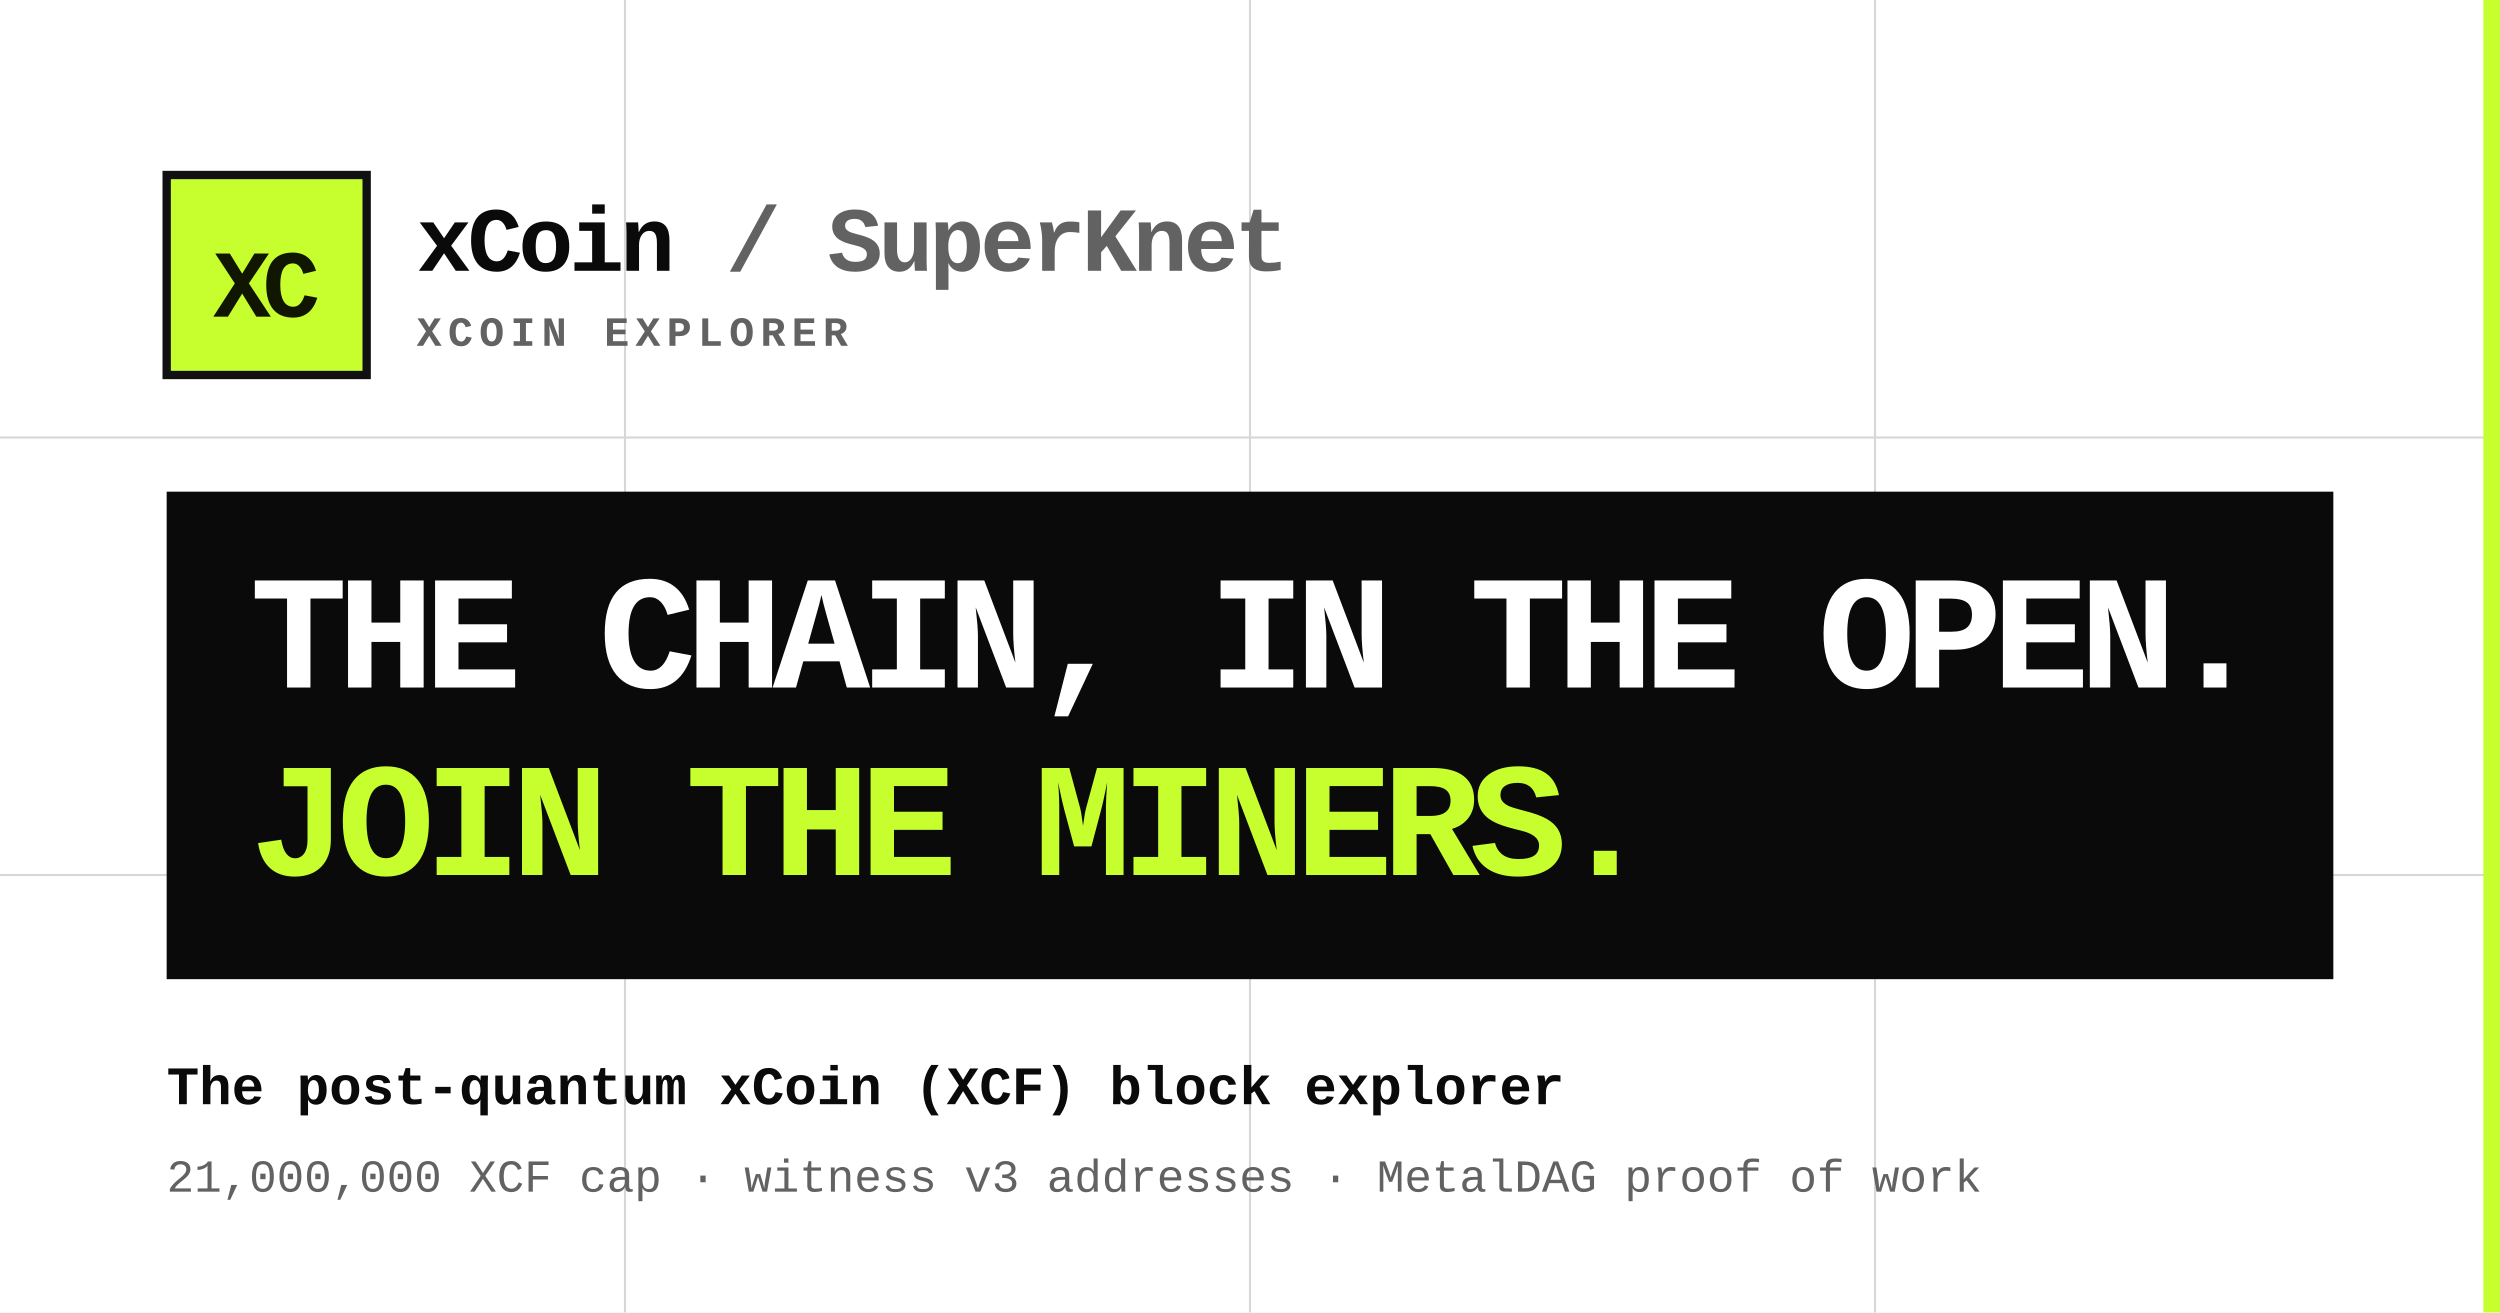
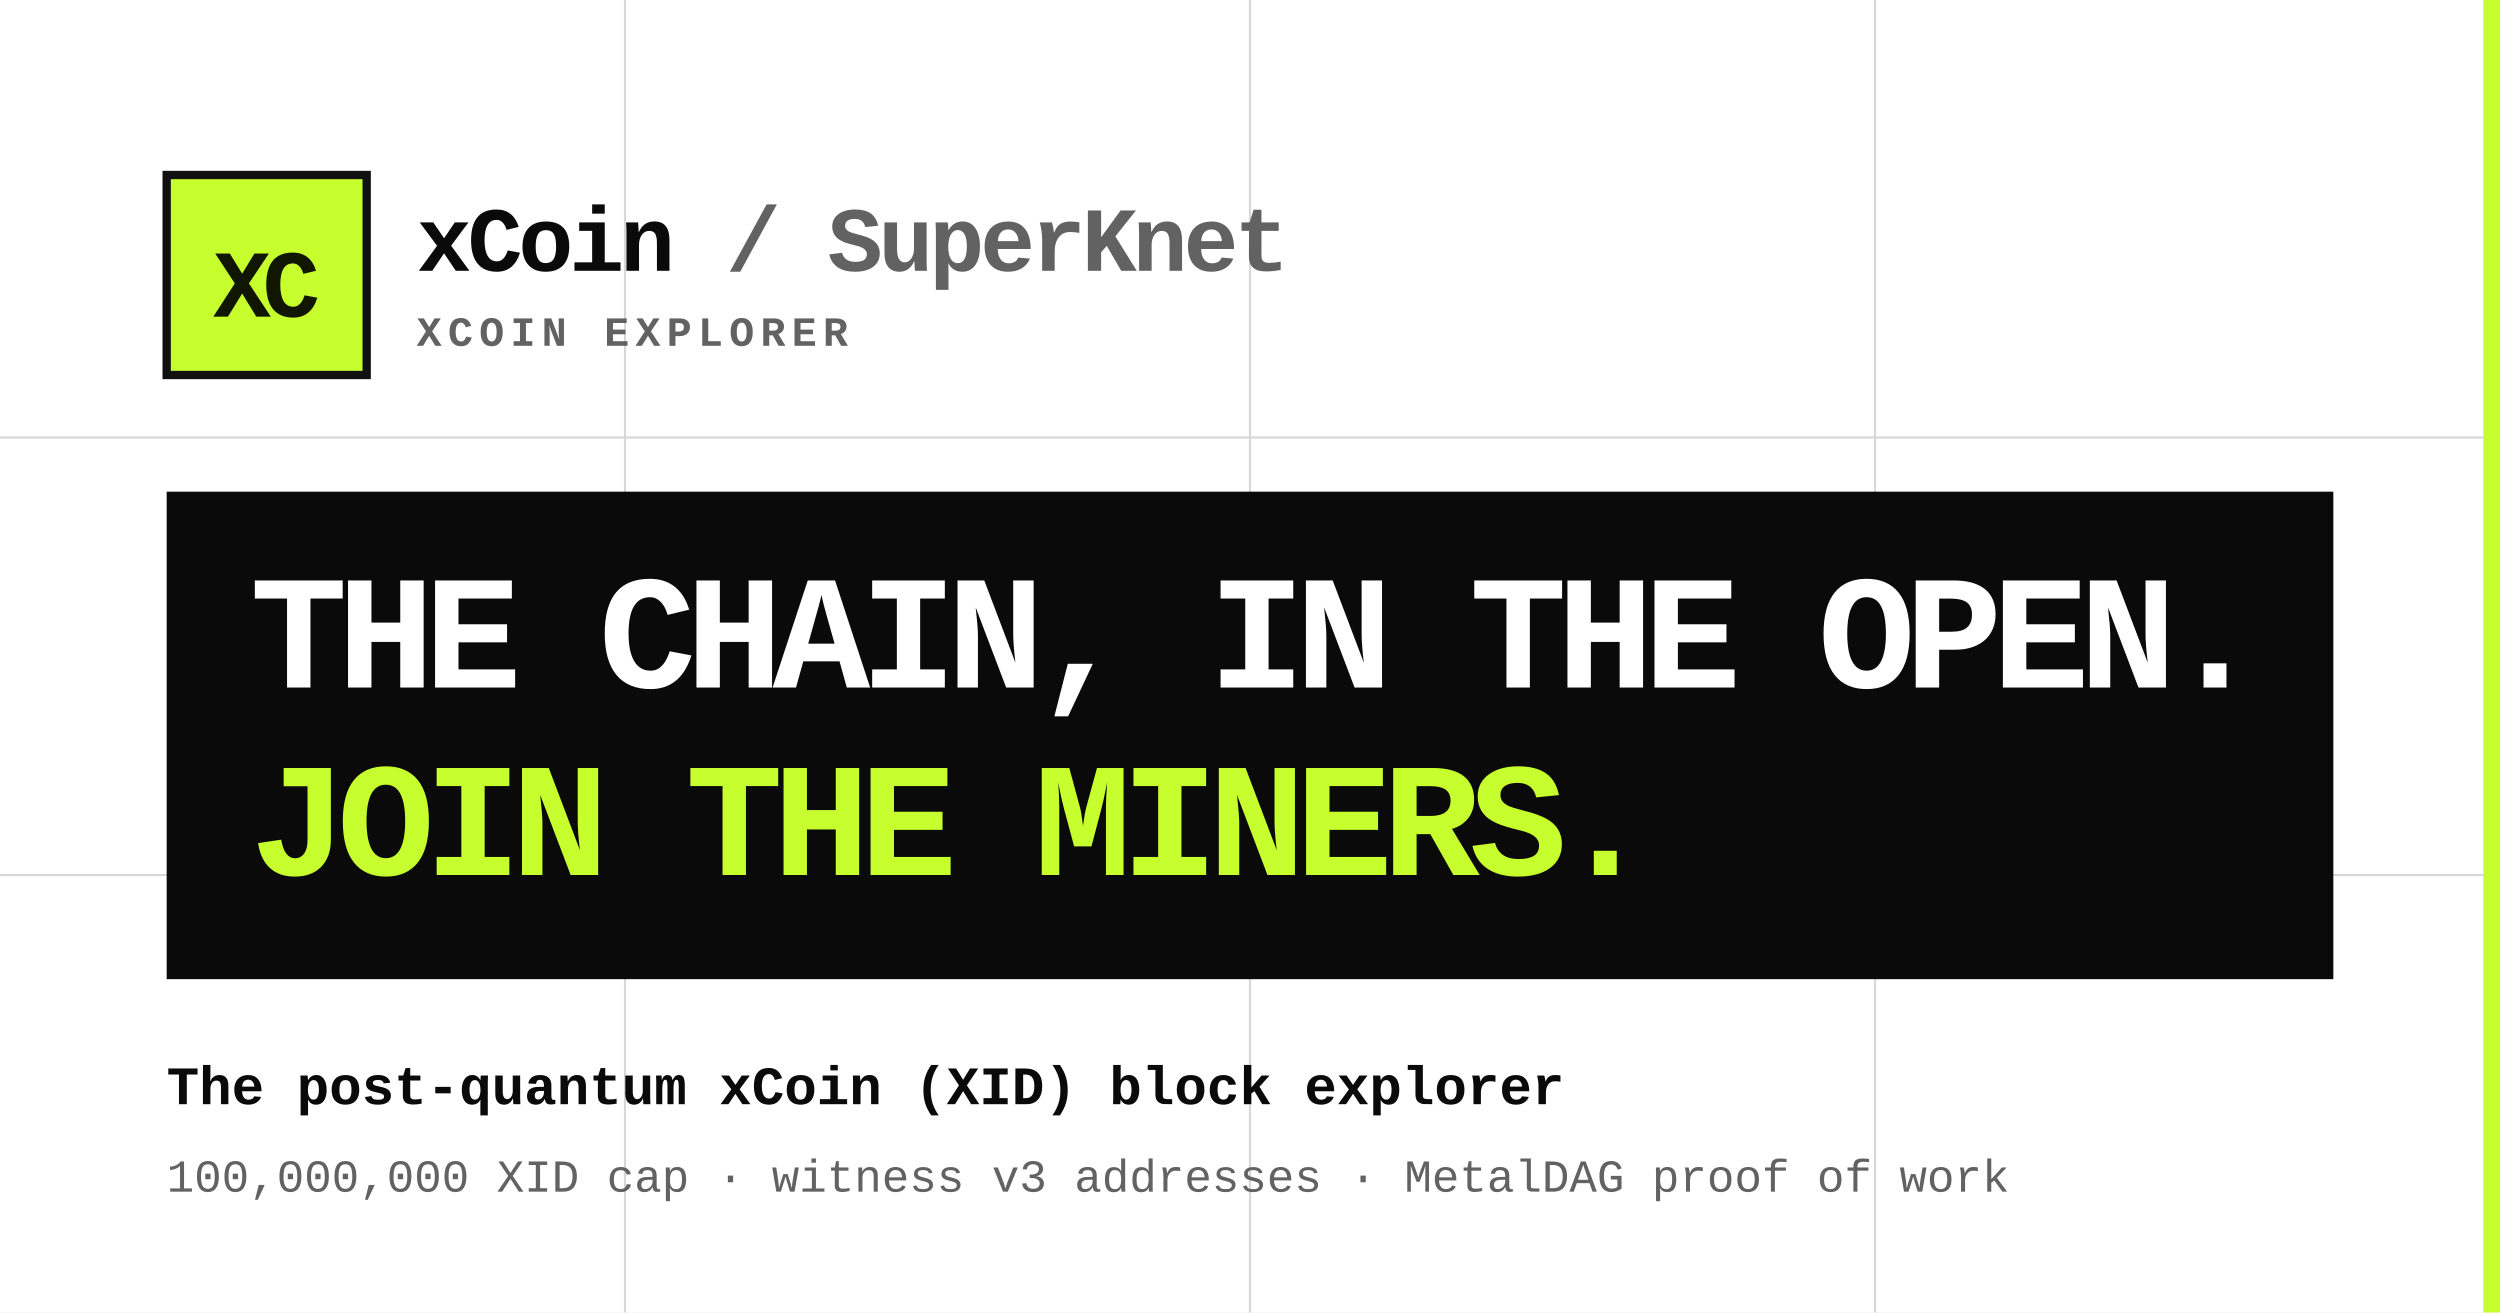
<svg xmlns="http://www.w3.org/2000/svg" viewBox="0 0 1200 630" width="1200" height="630">
  <rect width="1200" height="630" fill="#ffffff" />
  <g stroke="#d7d7d7" stroke-width="1">
    <line x1="300" y1="0" x2="300" y2="630" />
    <line x1="600" y1="0" x2="600" y2="630" />
    <line x1="900" y1="0" x2="900" y2="630" />
    <line x1="0" y1="210" x2="1200" y2="210" />
    <line x1="0" y1="420" x2="1200" y2="420" />
  </g>
  <rect x="80" y="84" width="96" height="96" fill="#c7ff2e" stroke="#111111" stroke-width="4" />
  <text x="128" y="152" text-anchor="middle" font-family="Menlo, Consolas, 'Liberation Mono', monospace" font-weight="900" font-size="46" letter-spacing="-4" fill="#101600">XC</text>
  <text x="200" y="130" font-family="Menlo, Consolas, 'Liberation Mono', monospace" font-weight="900" font-size="44" letter-spacing="-2" fill="#0a0a0a">xCoin <tspan fill="#626262">/ SuperKnet</tspan>
  </text>
  <text x="200" y="166" font-family="Menlo, Consolas, 'Liberation Mono', monospace" font-weight="800" font-size="20" letter-spacing="3" fill="#626262">XCOIN EXPLORER</text>
  <rect x="80" y="236" width="1040" height="234" fill="#0a0a0a" />
  <text x="120" y="330" font-family="Menlo, Consolas, 'Liberation Mono', monospace" font-weight="900" font-size="78" letter-spacing="-5" fill="#ffffff">THE CHAIN, IN THE OPEN.</text>
  <text x="120" y="420" font-family="Menlo, Consolas, 'Liberation Mono', monospace" font-weight="900" font-size="78" letter-spacing="-5" fill="#c7ff2e">JOIN THE MINERS.</text>
-   <text x="80" y="530" font-family="Menlo, Consolas, 'Liberation Mono', monospace" font-weight="700" font-size="26" fill="#0a0a0a">The post-quantum xCoin (XCF) block explorer</text>
-   <text x="80" y="572" font-family="Menlo, Consolas, 'Liberation Mono', monospace" font-weight="500" font-size="22" fill="#626262">21,000,000 XCF cap · witness v3 addresses · MetalDAG proof of work</text>
+   <text x="80" y="530" font-family="Menlo, Consolas, 'Liberation Mono', monospace" font-weight="700" font-size="26" fill="#0a0a0a">The post-quantum xCoin (XID) block explorer</text>
+   <text x="80" y="572" font-family="Menlo, Consolas, 'Liberation Mono', monospace" font-weight="500" font-size="22" fill="#626262">100,000,000 XID cap · witness v3 addresses · MetalDAG proof of work</text>
  <rect x="1192" y="0" width="8" height="630" fill="#c7ff2e" />
</svg>
